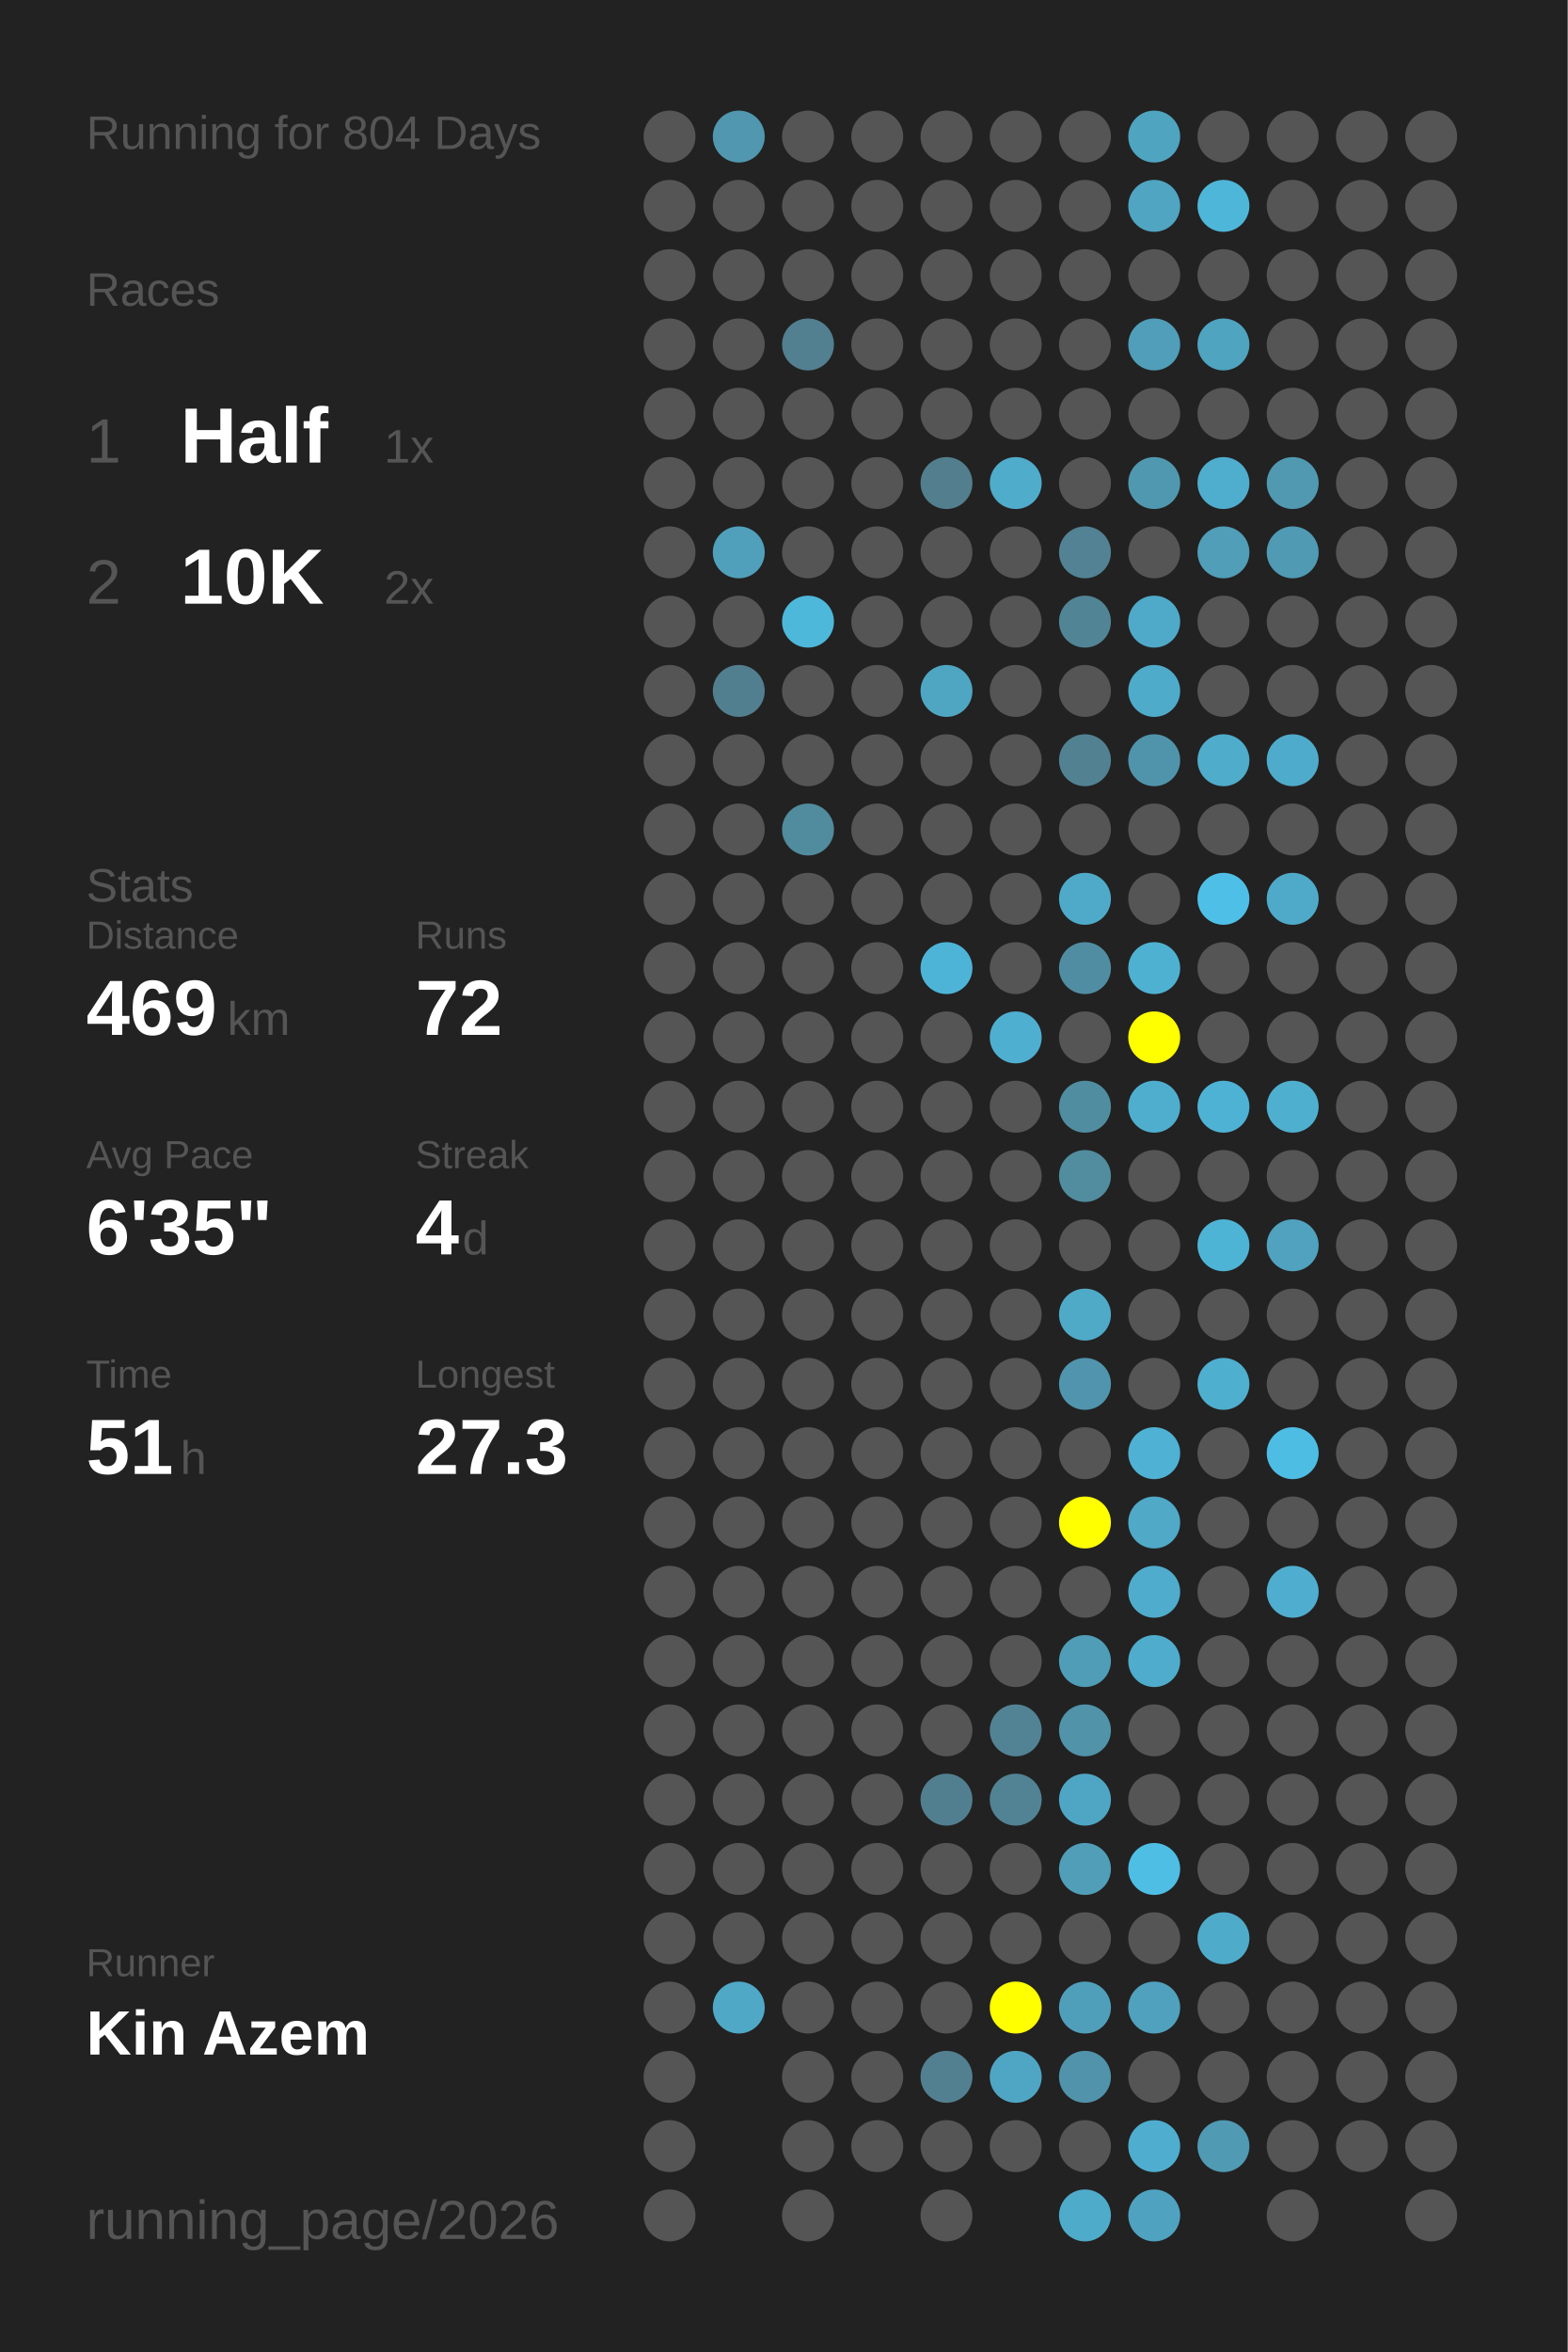
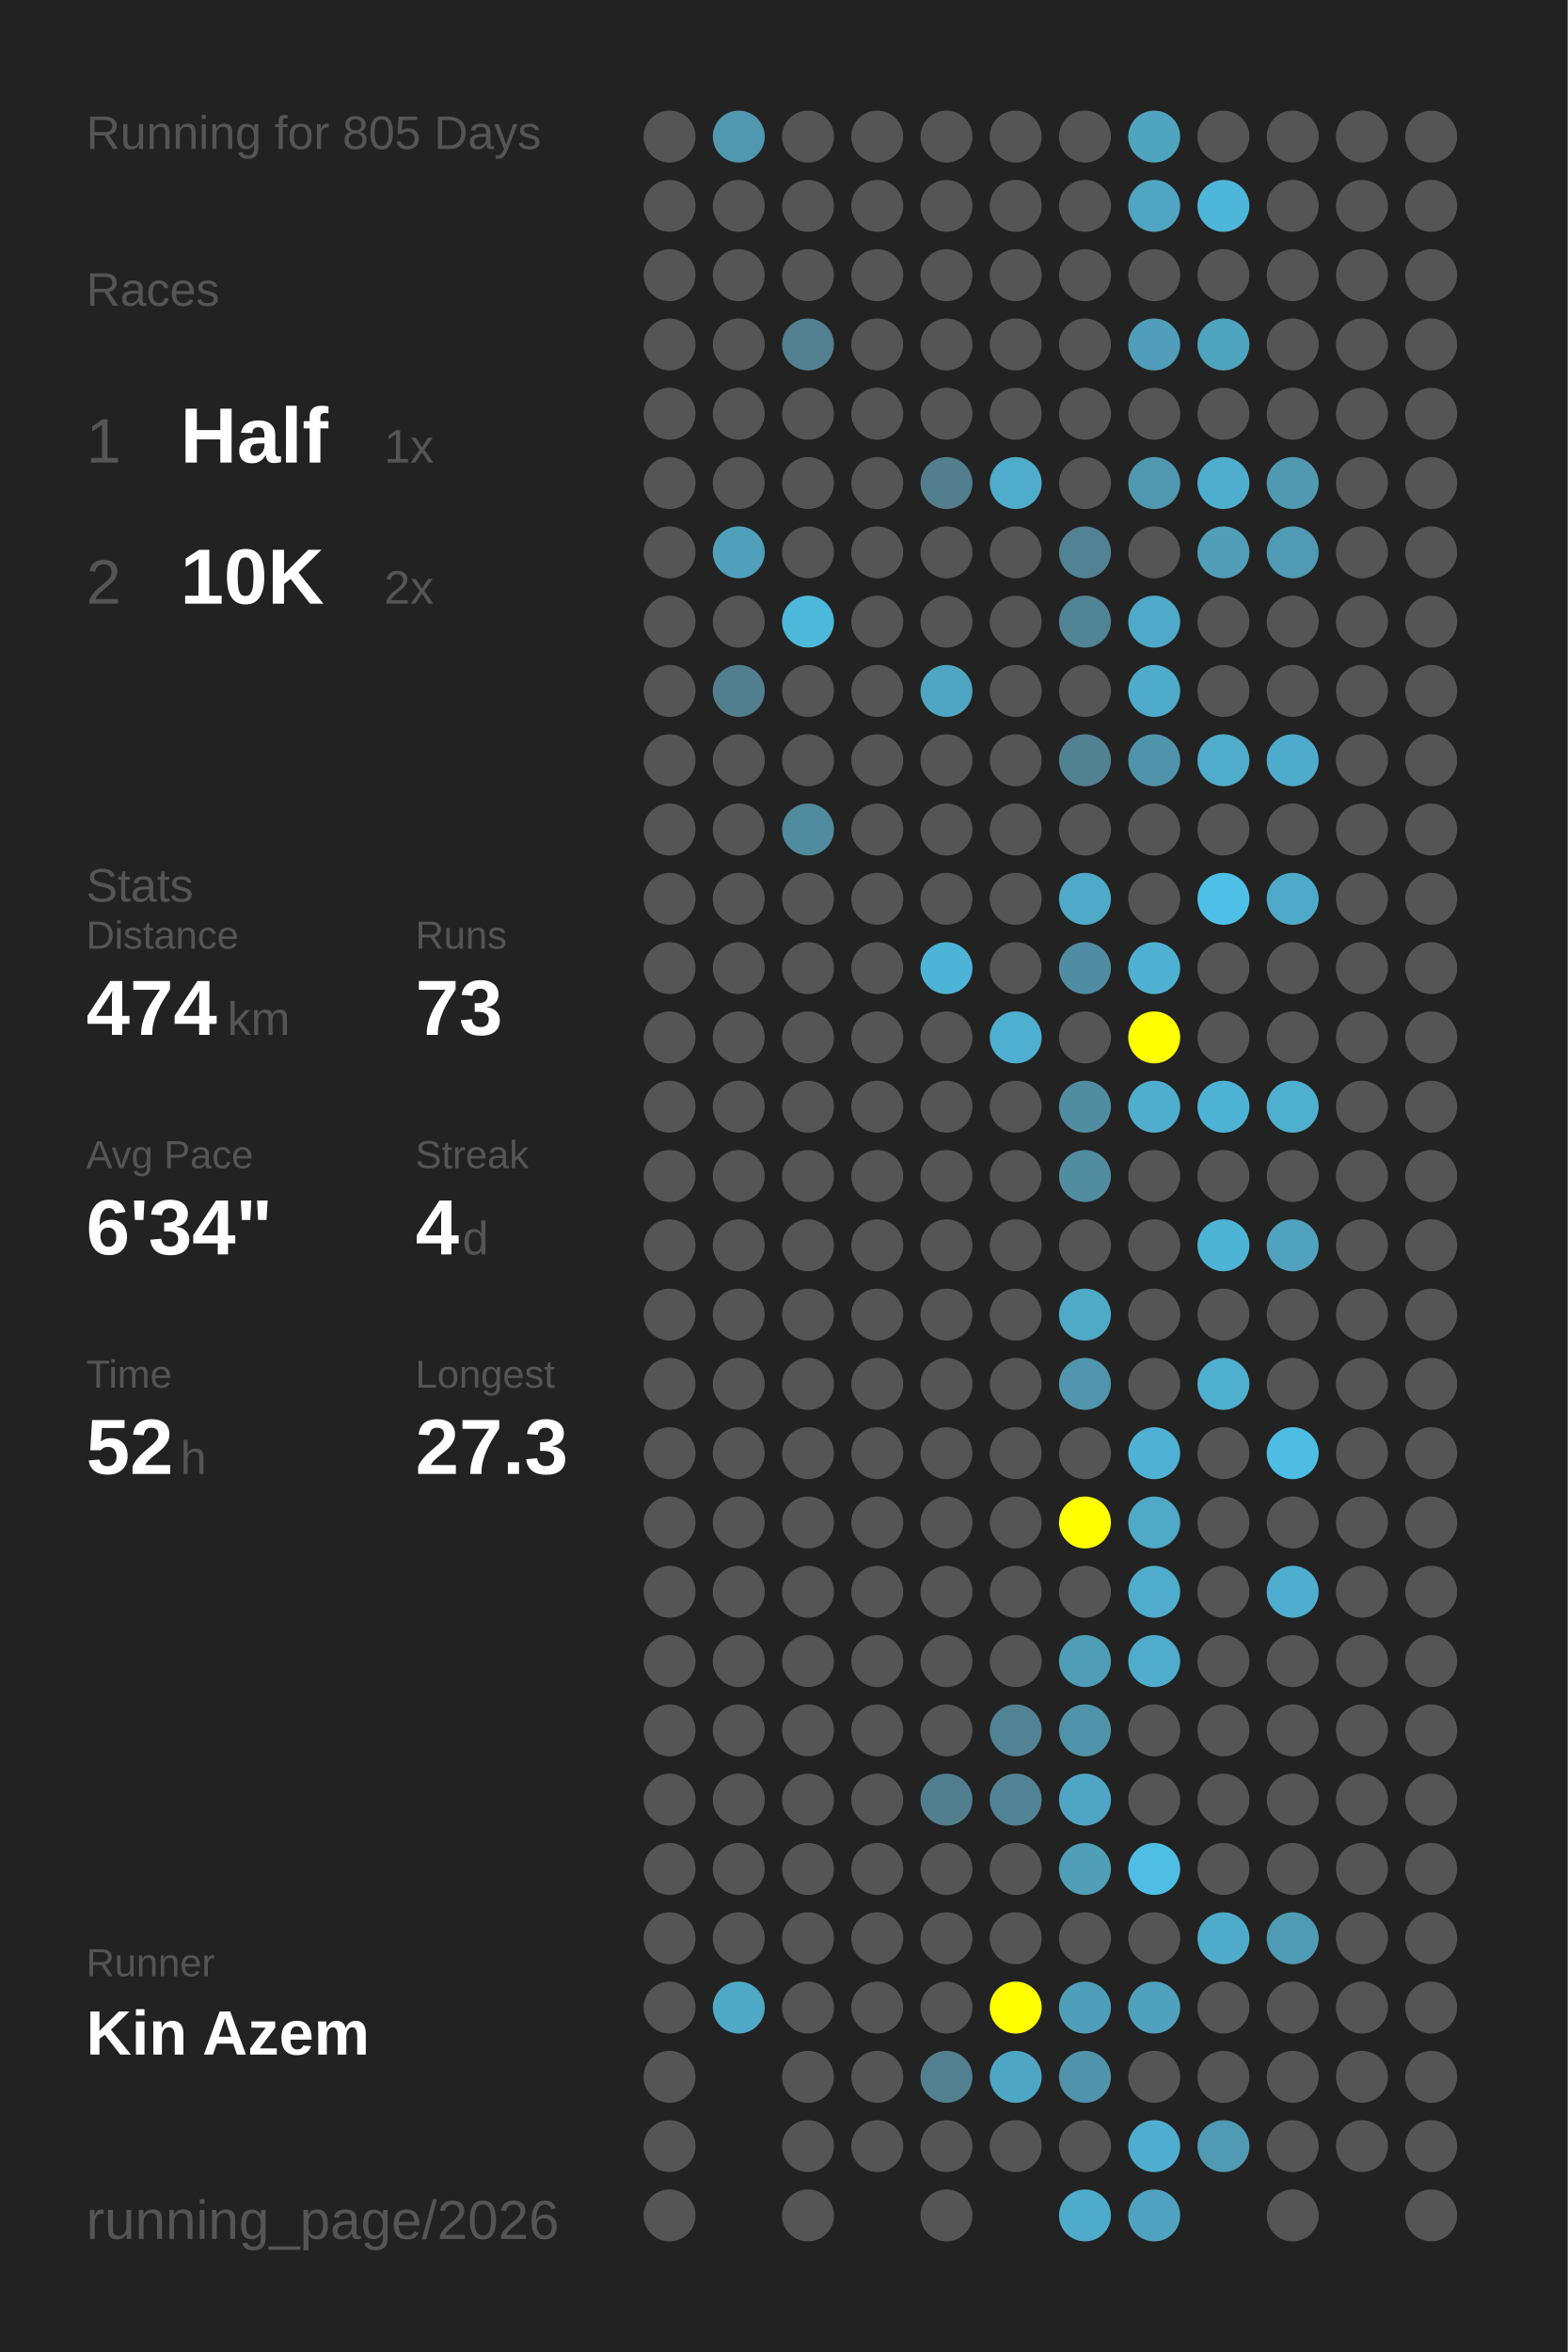
<svg xmlns="http://www.w3.org/2000/svg" baseProfile="full" height="300mm" version="1.1" viewBox="0,0,200,300" width="200mm">
  <defs />
  <rect fill="#222222" height="300" width="200" x="0" y="0" />
-   <text fill="#555555" style="font-size:6px; font-family:Arial;" x="11" y="19">Running for 804 Days</text>
+   <text fill="#555555" style="font-size:6px; font-family:Arial;" x="11" y="19">Running for 805 Days</text>
  <text fill="#555555" style="font-size:6px; font-family:Arial;" x="11" y="39">Races</text>
  <text fill="#555555" style="font-size:8px; font-family:Arial;" x="11" y="59">1</text>
  <text fill="#FFFFFF" style="font-size:10px; font-family:Arial; font-weight:bold;" x="23" y="59">Half</text>
  <text fill="#555555" style="font-size:6px; font-family:Arial;" x="49" y="59">1x</text>
  <text fill="#555555" style="font-size:8px; font-family:Arial;" x="11" y="77">2</text>
  <text fill="#FFFFFF" style="font-size:10px; font-family:Arial; font-weight:bold;" x="23" y="77">10K</text>
  <text fill="#555555" style="font-size:6px; font-family:Arial;" x="49" y="77">2x</text>
  <text fill="#555555" style="font-size:6px; font-family:Arial;" x="11" y="115">Stats</text>
  <text fill="#555555" style="font-size:5px; font-family:Arial;" x="11" y="121">Distance</text>
-   <text fill="#FFFFFF" style="font-size:10px; font-family:Arial; font-weight:bold;" x="11" y="132">469</text>
+   <text fill="#FFFFFF" style="font-size:10px; font-family:Arial; font-weight:bold;" x="11" y="132">474</text>
  <text fill="#555555" style="font-size:6px; font-family:Arial;" x="29" y="132">km</text>
  <text fill="#555555" style="font-size:5px; font-family:Arial;" x="53" y="121">Runs</text>
-   <text fill="#FFFFFF" style="font-size:10px; font-family:Arial; font-weight:bold;" x="53" y="132">72</text>
+   <text fill="#FFFFFF" style="font-size:10px; font-family:Arial; font-weight:bold;" x="53" y="132">73</text>
  <text fill="#555555" style="font-size:5px; font-family:Arial;" x="11" y="149">Avg Pace</text>
-   <text fill="#FFFFFF" style="font-size:10px; font-family:Arial; font-weight:bold;" x="11" y="160">6'35"</text>
+   <text fill="#FFFFFF" style="font-size:10px; font-family:Arial; font-weight:bold;" x="11" y="160">6'34"</text>
  <text fill="#555555" style="font-size:5px; font-family:Arial;" x="53" y="149">Streak</text>
  <text fill="#FFFFFF" style="font-size:10px; font-family:Arial; font-weight:bold;" x="53" y="160">4</text>
  <text fill="#555555" style="font-size:6px; font-family:Arial;" x="59" y="160">d</text>
  <text fill="#555555" style="font-size:5px; font-family:Arial;" x="11" y="177">Time</text>
-   <text fill="#FFFFFF" style="font-size:10px; font-family:Arial; font-weight:bold;" x="11" y="188">51</text>
+   <text fill="#FFFFFF" style="font-size:10px; font-family:Arial; font-weight:bold;" x="11" y="188">52</text>
  <text fill="#555555" style="font-size:6px; font-family:Arial;" x="23" y="188">h</text>
  <text fill="#555555" style="font-size:5px; font-family:Arial;" x="53" y="177">Longest</text>
  <text fill="#FFFFFF" style="font-size:10px; font-family:Arial; font-weight:bold;" x="53" y="188">27.3</text>
  <text fill="#555555" style="font-size:5px; font-family:Arial;" x="11" y="252.065">Runner</text>
  <text fill="#FFFFFF" style="font-size:8px; font-family:Arial; font-weight:bold;" x="11" y="262.065">Kin Azem</text>
  <text fill="#555555" style="font-size:7px; font-family:Arial;" x="11" y="285.581">running_page/2026</text>
  <circle cx="85.417" cy="17.419" fill="#555555" r="3.312" />
  <circle cx="85.417" cy="26.258" fill="#555555" r="3.312" />
  <circle cx="85.417" cy="35.097" fill="#555555" r="3.312" />
  <circle cx="85.417" cy="43.935" fill="#555555" r="3.312" />
  <circle cx="85.417" cy="52.774" fill="#555555" r="3.312" />
  <circle cx="85.417" cy="61.613" fill="#555555" r="3.312" />
  <circle cx="85.417" cy="70.452" fill="#555555" r="3.312" />
  <circle cx="85.417" cy="79.29" fill="#555555" r="3.312" />
  <circle cx="85.417" cy="88.129" fill="#555555" r="3.312" />
  <circle cx="85.417" cy="96.968" fill="#555555" r="3.312" />
  <circle cx="85.417" cy="105.806" fill="#555555" r="3.312" />
  <circle cx="85.417" cy="114.645" fill="#555555" r="3.312" />
  <circle cx="85.417" cy="123.484" fill="#555555" r="3.312" />
  <circle cx="85.417" cy="132.323" fill="#555555" r="3.312" />
  <circle cx="85.417" cy="141.161" fill="#555555" r="3.312" />
  <circle cx="85.417" cy="150" fill="#555555" r="3.312" />
  <circle cx="85.417" cy="158.839" fill="#555555" r="3.312" />
  <circle cx="85.417" cy="167.677" fill="#555555" r="3.312" />
  <circle cx="85.417" cy="176.516" fill="#555555" r="3.312" />
  <circle cx="85.417" cy="185.355" fill="#555555" r="3.312" />
  <circle cx="85.417" cy="194.194" fill="#555555" r="3.312" />
  <circle cx="85.417" cy="203.032" fill="#555555" r="3.312" />
  <circle cx="85.417" cy="211.871" fill="#555555" r="3.312" />
  <circle cx="85.417" cy="220.71" fill="#555555" r="3.312" />
  <circle cx="85.417" cy="229.548" fill="#555555" r="3.312" />
  <circle cx="85.417" cy="238.387" fill="#555555" r="3.312" />
  <circle cx="85.417" cy="247.226" fill="#555555" r="3.312" />
  <circle cx="85.417" cy="256.065" fill="#555555" r="3.312" />
  <circle cx="85.417" cy="264.903" fill="#555555" r="3.312" />
  <circle cx="85.417" cy="273.742" fill="#555555" r="3.312" />
  <circle cx="85.417" cy="282.581" fill="#555555" r="3.312" />
  <circle cx="94.25" cy="17.419" fill="#5097af" r="3.312" />
  <circle cx="94.25" cy="26.258" fill="#555555" r="3.312" />
  <circle cx="94.25" cy="35.097" fill="#555555" r="3.312" />
  <circle cx="94.25" cy="43.935" fill="#555555" r="3.312" />
  <circle cx="94.25" cy="52.774" fill="#555555" r="3.312" />
  <circle cx="94.25" cy="61.613" fill="#555555" r="3.312" />
  <circle cx="94.25" cy="70.452" fill="#50a0bb" r="3.312" />
  <circle cx="94.25" cy="79.29" fill="#555555" r="3.312" />
  <circle cx="94.25" cy="88.129" fill="#527f8f" r="3.312" />
  <circle cx="94.25" cy="96.968" fill="#555555" r="3.312" />
  <circle cx="94.25" cy="105.806" fill="#555555" r="3.312" />
  <circle cx="94.25" cy="114.645" fill="#555555" r="3.312" />
  <circle cx="94.25" cy="123.484" fill="#555555" r="3.312" />
  <circle cx="94.25" cy="132.323" fill="#555555" r="3.312" />
  <circle cx="94.25" cy="141.161" fill="#555555" r="3.312" />
  <circle cx="94.25" cy="150" fill="#555555" r="3.312" />
  <circle cx="94.25" cy="158.839" fill="#555555" r="3.312" />
  <circle cx="94.25" cy="167.677" fill="#555555" r="3.312" />
  <circle cx="94.25" cy="176.516" fill="#555555" r="3.312" />
  <circle cx="94.25" cy="185.355" fill="#555555" r="3.312" />
  <circle cx="94.25" cy="194.194" fill="#555555" r="3.312" />
  <circle cx="94.25" cy="203.032" fill="#555555" r="3.312" />
  <circle cx="94.25" cy="211.871" fill="#555555" r="3.312" />
  <circle cx="94.25" cy="220.71" fill="#555555" r="3.312" />
  <circle cx="94.25" cy="229.548" fill="#555555" r="3.312" />
  <circle cx="94.25" cy="238.387" fill="#555555" r="3.312" />
  <circle cx="94.25" cy="247.226" fill="#555555" r="3.312" />
  <circle cx="94.25" cy="256.065" fill="#4fa8c6" r="3.312" />
  <circle cx="103.083" cy="17.419" fill="#555555" r="3.312" />
  <circle cx="103.083" cy="26.258" fill="#555555" r="3.312" />
  <circle cx="103.083" cy="35.097" fill="#555555" r="3.312" />
  <circle cx="103.083" cy="43.935" fill="#528090" r="3.312" />
  <circle cx="103.083" cy="52.774" fill="#555555" r="3.312" />
  <circle cx="103.083" cy="61.613" fill="#555555" r="3.312" />
  <circle cx="103.083" cy="70.452" fill="#555555" r="3.312" />
  <circle cx="103.083" cy="79.29" fill="#4eb8db" r="3.312" />
  <circle cx="103.083" cy="88.129" fill="#555555" r="3.312" />
  <circle cx="103.083" cy="96.968" fill="#555555" r="3.312" />
  <circle cx="103.083" cy="105.806" fill="#518b9e" r="3.312" />
  <circle cx="103.083" cy="114.645" fill="#555555" r="3.312" />
  <circle cx="103.083" cy="123.484" fill="#555555" r="3.312" />
  <circle cx="103.083" cy="132.323" fill="#555555" r="3.312" />
  <circle cx="103.083" cy="141.161" fill="#555555" r="3.312" />
  <circle cx="103.083" cy="150" fill="#555555" r="3.312" />
  <circle cx="103.083" cy="158.839" fill="#555555" r="3.312" />
  <circle cx="103.083" cy="167.677" fill="#555555" r="3.312" />
  <circle cx="103.083" cy="176.516" fill="#555555" r="3.312" />
  <circle cx="103.083" cy="185.355" fill="#555555" r="3.312" />
  <circle cx="103.083" cy="194.194" fill="#555555" r="3.312" />
  <circle cx="103.083" cy="203.032" fill="#555555" r="3.312" />
  <circle cx="103.083" cy="211.871" fill="#555555" r="3.312" />
  <circle cx="103.083" cy="220.71" fill="#555555" r="3.312" />
  <circle cx="103.083" cy="229.548" fill="#555555" r="3.312" />
  <circle cx="103.083" cy="238.387" fill="#555555" r="3.312" />
  <circle cx="103.083" cy="247.226" fill="#555555" r="3.312" />
  <circle cx="103.083" cy="256.065" fill="#555555" r="3.312" />
  <circle cx="103.083" cy="264.903" fill="#555555" r="3.312" />
  <circle cx="103.083" cy="273.742" fill="#555555" r="3.312" />
  <circle cx="103.083" cy="282.581" fill="#555555" r="3.312" />
  <circle cx="111.917" cy="17.419" fill="#555555" r="3.312" />
  <circle cx="111.917" cy="26.258" fill="#555555" r="3.312" />
  <circle cx="111.917" cy="35.097" fill="#555555" r="3.312" />
  <circle cx="111.917" cy="43.935" fill="#555555" r="3.312" />
  <circle cx="111.917" cy="52.774" fill="#555555" r="3.312" />
  <circle cx="111.917" cy="61.613" fill="#555555" r="3.312" />
  <circle cx="111.917" cy="70.452" fill="#555555" r="3.312" />
  <circle cx="111.917" cy="79.29" fill="#555555" r="3.312" />
  <circle cx="111.917" cy="88.129" fill="#555555" r="3.312" />
  <circle cx="111.917" cy="96.968" fill="#555555" r="3.312" />
  <circle cx="111.917" cy="105.806" fill="#555555" r="3.312" />
  <circle cx="111.917" cy="114.645" fill="#555555" r="3.312" />
  <circle cx="111.917" cy="123.484" fill="#555555" r="3.312" />
  <circle cx="111.917" cy="132.323" fill="#555555" r="3.312" />
  <circle cx="111.917" cy="141.161" fill="#555555" r="3.312" />
  <circle cx="111.917" cy="150" fill="#555555" r="3.312" />
  <circle cx="111.917" cy="158.839" fill="#555555" r="3.312" />
  <circle cx="111.917" cy="167.677" fill="#555555" r="3.312" />
  <circle cx="111.917" cy="176.516" fill="#555555" r="3.312" />
  <circle cx="111.917" cy="185.355" fill="#555555" r="3.312" />
  <circle cx="111.917" cy="194.194" fill="#555555" r="3.312" />
  <circle cx="111.917" cy="203.032" fill="#555555" r="3.312" />
  <circle cx="111.917" cy="211.871" fill="#555555" r="3.312" />
  <circle cx="111.917" cy="220.71" fill="#555555" r="3.312" />
  <circle cx="111.917" cy="229.548" fill="#555555" r="3.312" />
  <circle cx="111.917" cy="238.387" fill="#555555" r="3.312" />
  <circle cx="111.917" cy="247.226" fill="#555555" r="3.312" />
  <circle cx="111.917" cy="256.065" fill="#555555" r="3.312" />
  <circle cx="111.917" cy="264.903" fill="#555555" r="3.312" />
  <circle cx="111.917" cy="273.742" fill="#555555" r="3.312" />
  <circle cx="120.75" cy="17.419" fill="#555555" r="3.312" />
  <circle cx="120.75" cy="26.258" fill="#555555" r="3.312" />
  <circle cx="120.75" cy="35.097" fill="#555555" r="3.312" />
  <circle cx="120.75" cy="43.935" fill="#555555" r="3.312" />
  <circle cx="120.75" cy="52.774" fill="#555555" r="3.312" />
  <circle cx="120.75" cy="61.613" fill="#527e8d" r="3.312" />
  <circle cx="120.75" cy="70.452" fill="#555555" r="3.312" />
  <circle cx="120.75" cy="79.29" fill="#555555" r="3.312" />
  <circle cx="120.75" cy="88.129" fill="#4fa6c3" r="3.312" />
  <circle cx="120.75" cy="96.968" fill="#555555" r="3.312" />
  <circle cx="120.75" cy="105.806" fill="#555555" r="3.312" />
  <circle cx="120.75" cy="114.645" fill="#555555" r="3.312" />
  <circle cx="120.75" cy="123.484" fill="#4eb4d7" r="3.312" />
  <circle cx="120.75" cy="132.323" fill="#555555" r="3.312" />
  <circle cx="120.75" cy="141.161" fill="#555555" r="3.312" />
  <circle cx="120.75" cy="150" fill="#555555" r="3.312" />
  <circle cx="120.75" cy="158.839" fill="#555555" r="3.312" />
  <circle cx="120.75" cy="167.677" fill="#555555" r="3.312" />
  <circle cx="120.75" cy="176.516" fill="#555555" r="3.312" />
  <circle cx="120.75" cy="185.355" fill="#555555" r="3.312" />
  <circle cx="120.75" cy="194.194" fill="#555555" r="3.312" />
  <circle cx="120.75" cy="203.032" fill="#555555" r="3.312" />
  <circle cx="120.75" cy="211.871" fill="#555555" r="3.312" />
  <circle cx="120.75" cy="220.71" fill="#555555" r="3.312" />
  <circle cx="120.75" cy="229.548" fill="#527f8f" r="3.312" />
  <circle cx="120.75" cy="238.387" fill="#555555" r="3.312" />
  <circle cx="120.75" cy="247.226" fill="#555555" r="3.312" />
  <circle cx="120.75" cy="256.065" fill="#555555" r="3.312" />
  <circle cx="120.75" cy="264.903" fill="#528090" r="3.312" />
  <circle cx="120.75" cy="273.742" fill="#555555" r="3.312" />
  <circle cx="120.75" cy="282.581" fill="#555555" r="3.312" />
  <circle cx="129.583" cy="17.419" fill="#555555" r="3.312" />
  <circle cx="129.583" cy="26.258" fill="#555555" r="3.312" />
  <circle cx="129.583" cy="35.097" fill="#555555" r="3.312" />
  <circle cx="129.583" cy="43.935" fill="#555555" r="3.312" />
  <circle cx="129.583" cy="52.774" fill="#555555" r="3.312" />
  <circle cx="129.583" cy="61.613" fill="#4faccb" r="3.312" />
  <circle cx="129.583" cy="70.452" fill="#555555" r="3.312" />
  <circle cx="129.583" cy="79.29" fill="#555555" r="3.312" />
  <circle cx="129.583" cy="88.129" fill="#555555" r="3.312" />
  <circle cx="129.583" cy="96.968" fill="#555555" r="3.312" />
  <circle cx="129.583" cy="105.806" fill="#555555" r="3.312" />
  <circle cx="129.583" cy="114.645" fill="#555555" r="3.312" />
  <circle cx="129.583" cy="123.484" fill="#555555" r="3.312" />
  <circle cx="129.583" cy="132.323" fill="#4fafd0" r="3.312" />
  <circle cx="129.583" cy="141.161" fill="#555555" r="3.312" />
  <circle cx="129.583" cy="150" fill="#555555" r="3.312" />
  <circle cx="129.583" cy="158.839" fill="#555555" r="3.312" />
  <circle cx="129.583" cy="167.677" fill="#555555" r="3.312" />
  <circle cx="129.583" cy="176.516" fill="#555555" r="3.312" />
  <circle cx="129.583" cy="185.355" fill="#555555" r="3.312" />
  <circle cx="129.583" cy="194.194" fill="#555555" r="3.312" />
  <circle cx="129.583" cy="203.032" fill="#555555" r="3.312" />
  <circle cx="129.583" cy="211.871" fill="#555555" r="3.312" />
  <circle cx="129.583" cy="220.71" fill="#528394" r="3.312" />
  <circle cx="129.583" cy="229.548" fill="#528394" r="3.312" />
  <circle cx="129.583" cy="238.387" fill="#555555" r="3.312" />
  <circle cx="129.583" cy="247.226" fill="#555555" r="3.312" />
  <circle cx="129.583" cy="256.065" fill="#FFFF00" r="3.312" />
  <circle cx="129.583" cy="264.903" fill="#4fa6c4" r="3.312" />
  <circle cx="129.583" cy="273.742" fill="#555555" r="3.312" />
  <circle cx="138.417" cy="17.419" fill="#555555" r="3.312" />
  <circle cx="138.417" cy="26.258" fill="#555555" r="3.312" />
  <circle cx="138.417" cy="35.097" fill="#555555" r="3.312" />
  <circle cx="138.417" cy="43.935" fill="#555555" r="3.312" />
  <circle cx="138.417" cy="52.774" fill="#555555" r="3.312" />
  <circle cx="138.417" cy="61.613" fill="#555555" r="3.312" />
  <circle cx="138.417" cy="70.452" fill="#528293" r="3.312" />
  <circle cx="138.417" cy="79.29" fill="#518495" r="3.312" />
  <circle cx="138.417" cy="88.129" fill="#555555" r="3.312" />
  <circle cx="138.417" cy="96.968" fill="#528292" r="3.312" />
  <circle cx="138.417" cy="105.806" fill="#555555" r="3.312" />
  <circle cx="138.417" cy="114.645" fill="#4faac9" r="3.312" />
  <circle cx="138.417" cy="123.484" fill="#518da2" r="3.312" />
  <circle cx="138.417" cy="132.323" fill="#555555" r="3.312" />
  <circle cx="138.417" cy="141.161" fill="#518da1" r="3.312" />
  <circle cx="138.417" cy="150" fill="#518c9f" r="3.312" />
  <circle cx="138.417" cy="158.839" fill="#555555" r="3.312" />
  <circle cx="138.417" cy="167.677" fill="#4faac8" r="3.312" />
  <circle cx="138.417" cy="176.516" fill="#5095ad" r="3.312" />
  <circle cx="138.417" cy="185.355" fill="#555555" r="3.312" />
  <circle cx="138.417" cy="194.194" fill="#FFFF00" r="3.312" />
  <circle cx="138.417" cy="203.032" fill="#555555" r="3.312" />
  <circle cx="138.417" cy="211.871" fill="#509db7" r="3.312" />
  <circle cx="138.417" cy="220.71" fill="#5193a9" r="3.312" />
  <circle cx="138.417" cy="229.548" fill="#4fa6c4" r="3.312" />
  <circle cx="138.417" cy="238.387" fill="#509eb8" r="3.312" />
  <circle cx="138.417" cy="247.226" fill="#555555" r="3.312" />
  <circle cx="138.417" cy="256.065" fill="#509fba" r="3.312" />
  <circle cx="138.417" cy="264.903" fill="#5093aa" r="3.312" />
  <circle cx="138.417" cy="273.742" fill="#555555" r="3.312" />
  <circle cx="138.417" cy="282.581" fill="#4fabca" r="3.312" />
  <circle cx="147.25" cy="17.419" fill="#4fa4c0" r="3.312" />
  <circle cx="147.25" cy="26.258" fill="#4fa5c2" r="3.312" />
  <circle cx="147.25" cy="35.097" fill="#555555" r="3.312" />
  <circle cx="147.25" cy="43.935" fill="#509eb9" r="3.312" />
  <circle cx="147.25" cy="52.774" fill="#555555" r="3.312" />
  <circle cx="147.25" cy="61.613" fill="#5098b0" r="3.312" />
  <circle cx="147.25" cy="70.452" fill="#555555" r="3.312" />
  <circle cx="147.25" cy="79.29" fill="#4faac9" r="3.312" />
  <circle cx="147.25" cy="88.129" fill="#4fabca" r="3.312" />
  <circle cx="147.25" cy="96.968" fill="#5094ab" r="3.312" />
  <circle cx="147.25" cy="105.806" fill="#555555" r="3.312" />
  <circle cx="147.25" cy="114.645" fill="#555555" r="3.312" />
  <circle cx="147.25" cy="123.484" fill="#4fb1d2" r="3.312" />
  <circle cx="147.25" cy="132.323" fill="#FFFF00" r="3.312" />
  <circle cx="147.25" cy="141.161" fill="#4faece" r="3.312" />
  <circle cx="147.25" cy="150" fill="#555555" r="3.312" />
  <circle cx="147.25" cy="158.839" fill="#555555" r="3.312" />
  <circle cx="147.25" cy="167.677" fill="#555555" r="3.312" />
  <circle cx="147.25" cy="176.516" fill="#555555" r="3.312" />
  <circle cx="147.25" cy="185.355" fill="#4fb1d3" r="3.312" />
  <circle cx="147.25" cy="194.194" fill="#4fa9c7" r="3.312" />
  <circle cx="147.25" cy="203.032" fill="#4faccc" r="3.312" />
  <circle cx="147.25" cy="211.871" fill="#4faccc" r="3.312" />
  <circle cx="147.25" cy="220.71" fill="#555555" r="3.312" />
  <circle cx="147.25" cy="229.548" fill="#555555" r="3.312" />
  <circle cx="147.25" cy="238.387" fill="#4ebee4" r="3.312" />
  <circle cx="147.25" cy="247.226" fill="#555555" r="3.312" />
  <circle cx="147.25" cy="256.065" fill="#50a1bd" r="3.312" />
  <circle cx="147.25" cy="264.903" fill="#555555" r="3.312" />
  <circle cx="147.25" cy="273.742" fill="#4faecf" r="3.312" />
  <circle cx="147.25" cy="282.581" fill="#4fa3c0" r="3.312" />
  <circle cx="156.083" cy="17.419" fill="#555555" r="3.312" />
  <circle cx="156.083" cy="26.258" fill="#4eb6d9" r="3.312" />
  <circle cx="156.083" cy="35.097" fill="#555555" r="3.312" />
  <circle cx="156.083" cy="43.935" fill="#4fa4c0" r="3.312" />
  <circle cx="156.083" cy="52.774" fill="#555555" r="3.312" />
  <circle cx="156.083" cy="61.613" fill="#4fadce" r="3.312" />
  <circle cx="156.083" cy="70.452" fill="#509eb8" r="3.312" />
  <circle cx="156.083" cy="79.29" fill="#555555" r="3.312" />
  <circle cx="156.083" cy="88.129" fill="#555555" r="3.312" />
  <circle cx="156.083" cy="96.968" fill="#4faccb" r="3.312" />
  <circle cx="156.083" cy="105.806" fill="#555555" r="3.312" />
  <circle cx="156.083" cy="114.645" fill="#4ec0e7" r="3.312" />
  <circle cx="156.083" cy="123.484" fill="#555555" r="3.312" />
  <circle cx="156.083" cy="132.323" fill="#555555" r="3.312" />
  <circle cx="156.083" cy="141.161" fill="#4eb2d4" r="3.312" />
  <circle cx="156.083" cy="150" fill="#555555" r="3.312" />
  <circle cx="156.083" cy="158.839" fill="#4eb4d6" r="3.312" />
  <circle cx="156.083" cy="167.677" fill="#555555" r="3.312" />
  <circle cx="156.083" cy="176.516" fill="#4fafcf" r="3.312" />
  <circle cx="156.083" cy="185.355" fill="#555555" r="3.312" />
  <circle cx="156.083" cy="194.194" fill="#555555" r="3.312" />
  <circle cx="156.083" cy="203.032" fill="#555555" r="3.312" />
  <circle cx="156.083" cy="211.871" fill="#555555" r="3.312" />
  <circle cx="156.083" cy="220.71" fill="#555555" r="3.312" />
  <circle cx="156.083" cy="229.548" fill="#555555" r="3.312" />
  <circle cx="156.083" cy="238.387" fill="#555555" r="3.312" />
  <circle cx="156.083" cy="247.226" fill="#4fabca" r="3.312" />
  <circle cx="156.083" cy="256.065" fill="#555555" r="3.312" />
  <circle cx="156.083" cy="264.903" fill="#555555" r="3.312" />
  <circle cx="156.083" cy="273.742" fill="#509ab3" r="3.312" />
  <circle cx="164.917" cy="17.419" fill="#555555" r="3.312" />
  <circle cx="164.917" cy="26.258" fill="#555555" r="3.312" />
  <circle cx="164.917" cy="35.097" fill="#555555" r="3.312" />
  <circle cx="164.917" cy="43.935" fill="#555555" r="3.312" />
  <circle cx="164.917" cy="52.774" fill="#555555" r="3.312" />
  <circle cx="164.917" cy="61.613" fill="#5099b1" r="3.312" />
  <circle cx="164.917" cy="70.452" fill="#509ab3" r="3.312" />
  <circle cx="164.917" cy="79.29" fill="#555555" r="3.312" />
  <circle cx="164.917" cy="88.129" fill="#555555" r="3.312" />
  <circle cx="164.917" cy="96.968" fill="#4fabcb" r="3.312" />
  <circle cx="164.917" cy="105.806" fill="#555555" r="3.312" />
  <circle cx="164.917" cy="114.645" fill="#4faac9" r="3.312" />
  <circle cx="164.917" cy="123.484" fill="#555555" r="3.312" />
  <circle cx="164.917" cy="132.323" fill="#555555" r="3.312" />
  <circle cx="164.917" cy="141.161" fill="#4fafcf" r="3.312" />
  <circle cx="164.917" cy="150" fill="#555555" r="3.312" />
  <circle cx="164.917" cy="158.839" fill="#50a2be" r="3.312" />
  <circle cx="164.917" cy="167.677" fill="#555555" r="3.312" />
  <circle cx="164.917" cy="176.516" fill="#555555" r="3.312" />
  <circle cx="164.917" cy="185.355" fill="#4ebde3" r="3.312" />
  <circle cx="164.917" cy="194.194" fill="#555555" r="3.312" />
  <circle cx="164.917" cy="203.032" fill="#4faecf" r="3.312" />
  <circle cx="164.917" cy="211.871" fill="#555555" r="3.312" />
  <circle cx="164.917" cy="220.71" fill="#555555" r="3.312" />
  <circle cx="164.917" cy="229.548" fill="#555555" r="3.312" />
  <circle cx="164.917" cy="238.387" fill="#555555" r="3.312" />
-   <circle cx="164.917" cy="247.226" fill="#555555" r="3.312" />
+   <circle cx="164.917" cy="247.226" fill="#509bb4" r="3.312" />
  <circle cx="164.917" cy="256.065" fill="#555555" r="3.312" />
  <circle cx="164.917" cy="264.903" fill="#555555" r="3.312" />
  <circle cx="164.917" cy="273.742" fill="#555555" r="3.312" />
  <circle cx="164.917" cy="282.581" fill="#555555" r="3.312" />
  <circle cx="173.75" cy="17.419" fill="#555555" r="3.312" />
  <circle cx="173.75" cy="26.258" fill="#555555" r="3.312" />
  <circle cx="173.75" cy="35.097" fill="#555555" r="3.312" />
  <circle cx="173.75" cy="43.935" fill="#555555" r="3.312" />
  <circle cx="173.75" cy="52.774" fill="#555555" r="3.312" />
  <circle cx="173.75" cy="61.613" fill="#555555" r="3.312" />
  <circle cx="173.75" cy="70.452" fill="#555555" r="3.312" />
  <circle cx="173.75" cy="79.29" fill="#555555" r="3.312" />
  <circle cx="173.75" cy="88.129" fill="#555555" r="3.312" />
  <circle cx="173.75" cy="96.968" fill="#555555" r="3.312" />
  <circle cx="173.75" cy="105.806" fill="#555555" r="3.312" />
  <circle cx="173.75" cy="114.645" fill="#555555" r="3.312" />
  <circle cx="173.75" cy="123.484" fill="#555555" r="3.312" />
  <circle cx="173.75" cy="132.323" fill="#555555" r="3.312" />
  <circle cx="173.75" cy="141.161" fill="#555555" r="3.312" />
  <circle cx="173.75" cy="150" fill="#555555" r="3.312" />
  <circle cx="173.75" cy="158.839" fill="#555555" r="3.312" />
  <circle cx="173.75" cy="167.677" fill="#555555" r="3.312" />
  <circle cx="173.75" cy="176.516" fill="#555555" r="3.312" />
  <circle cx="173.75" cy="185.355" fill="#555555" r="3.312" />
  <circle cx="173.75" cy="194.194" fill="#555555" r="3.312" />
  <circle cx="173.75" cy="203.032" fill="#555555" r="3.312" />
  <circle cx="173.75" cy="211.871" fill="#555555" r="3.312" />
  <circle cx="173.75" cy="220.71" fill="#555555" r="3.312" />
  <circle cx="173.75" cy="229.548" fill="#555555" r="3.312" />
  <circle cx="173.75" cy="238.387" fill="#555555" r="3.312" />
  <circle cx="173.75" cy="247.226" fill="#555555" r="3.312" />
  <circle cx="173.75" cy="256.065" fill="#555555" r="3.312" />
  <circle cx="173.75" cy="264.903" fill="#555555" r="3.312" />
  <circle cx="173.75" cy="273.742" fill="#555555" r="3.312" />
  <circle cx="182.583" cy="17.419" fill="#555555" r="3.312" />
  <circle cx="182.583" cy="26.258" fill="#555555" r="3.312" />
  <circle cx="182.583" cy="35.097" fill="#555555" r="3.312" />
  <circle cx="182.583" cy="43.935" fill="#555555" r="3.312" />
  <circle cx="182.583" cy="52.774" fill="#555555" r="3.312" />
  <circle cx="182.583" cy="61.613" fill="#555555" r="3.312" />
  <circle cx="182.583" cy="70.452" fill="#555555" r="3.312" />
  <circle cx="182.583" cy="79.29" fill="#555555" r="3.312" />
  <circle cx="182.583" cy="88.129" fill="#555555" r="3.312" />
  <circle cx="182.583" cy="96.968" fill="#555555" r="3.312" />
  <circle cx="182.583" cy="105.806" fill="#555555" r="3.312" />
  <circle cx="182.583" cy="114.645" fill="#555555" r="3.312" />
  <circle cx="182.583" cy="123.484" fill="#555555" r="3.312" />
  <circle cx="182.583" cy="132.323" fill="#555555" r="3.312" />
  <circle cx="182.583" cy="141.161" fill="#555555" r="3.312" />
  <circle cx="182.583" cy="150" fill="#555555" r="3.312" />
  <circle cx="182.583" cy="158.839" fill="#555555" r="3.312" />
  <circle cx="182.583" cy="167.677" fill="#555555" r="3.312" />
  <circle cx="182.583" cy="176.516" fill="#555555" r="3.312" />
  <circle cx="182.583" cy="185.355" fill="#555555" r="3.312" />
  <circle cx="182.583" cy="194.194" fill="#555555" r="3.312" />
  <circle cx="182.583" cy="203.032" fill="#555555" r="3.312" />
  <circle cx="182.583" cy="211.871" fill="#555555" r="3.312" />
  <circle cx="182.583" cy="220.71" fill="#555555" r="3.312" />
  <circle cx="182.583" cy="229.548" fill="#555555" r="3.312" />
  <circle cx="182.583" cy="238.387" fill="#555555" r="3.312" />
  <circle cx="182.583" cy="247.226" fill="#555555" r="3.312" />
  <circle cx="182.583" cy="256.065" fill="#555555" r="3.312" />
  <circle cx="182.583" cy="264.903" fill="#555555" r="3.312" />
  <circle cx="182.583" cy="273.742" fill="#555555" r="3.312" />
  <circle cx="182.583" cy="282.581" fill="#555555" r="3.312" />
</svg>
